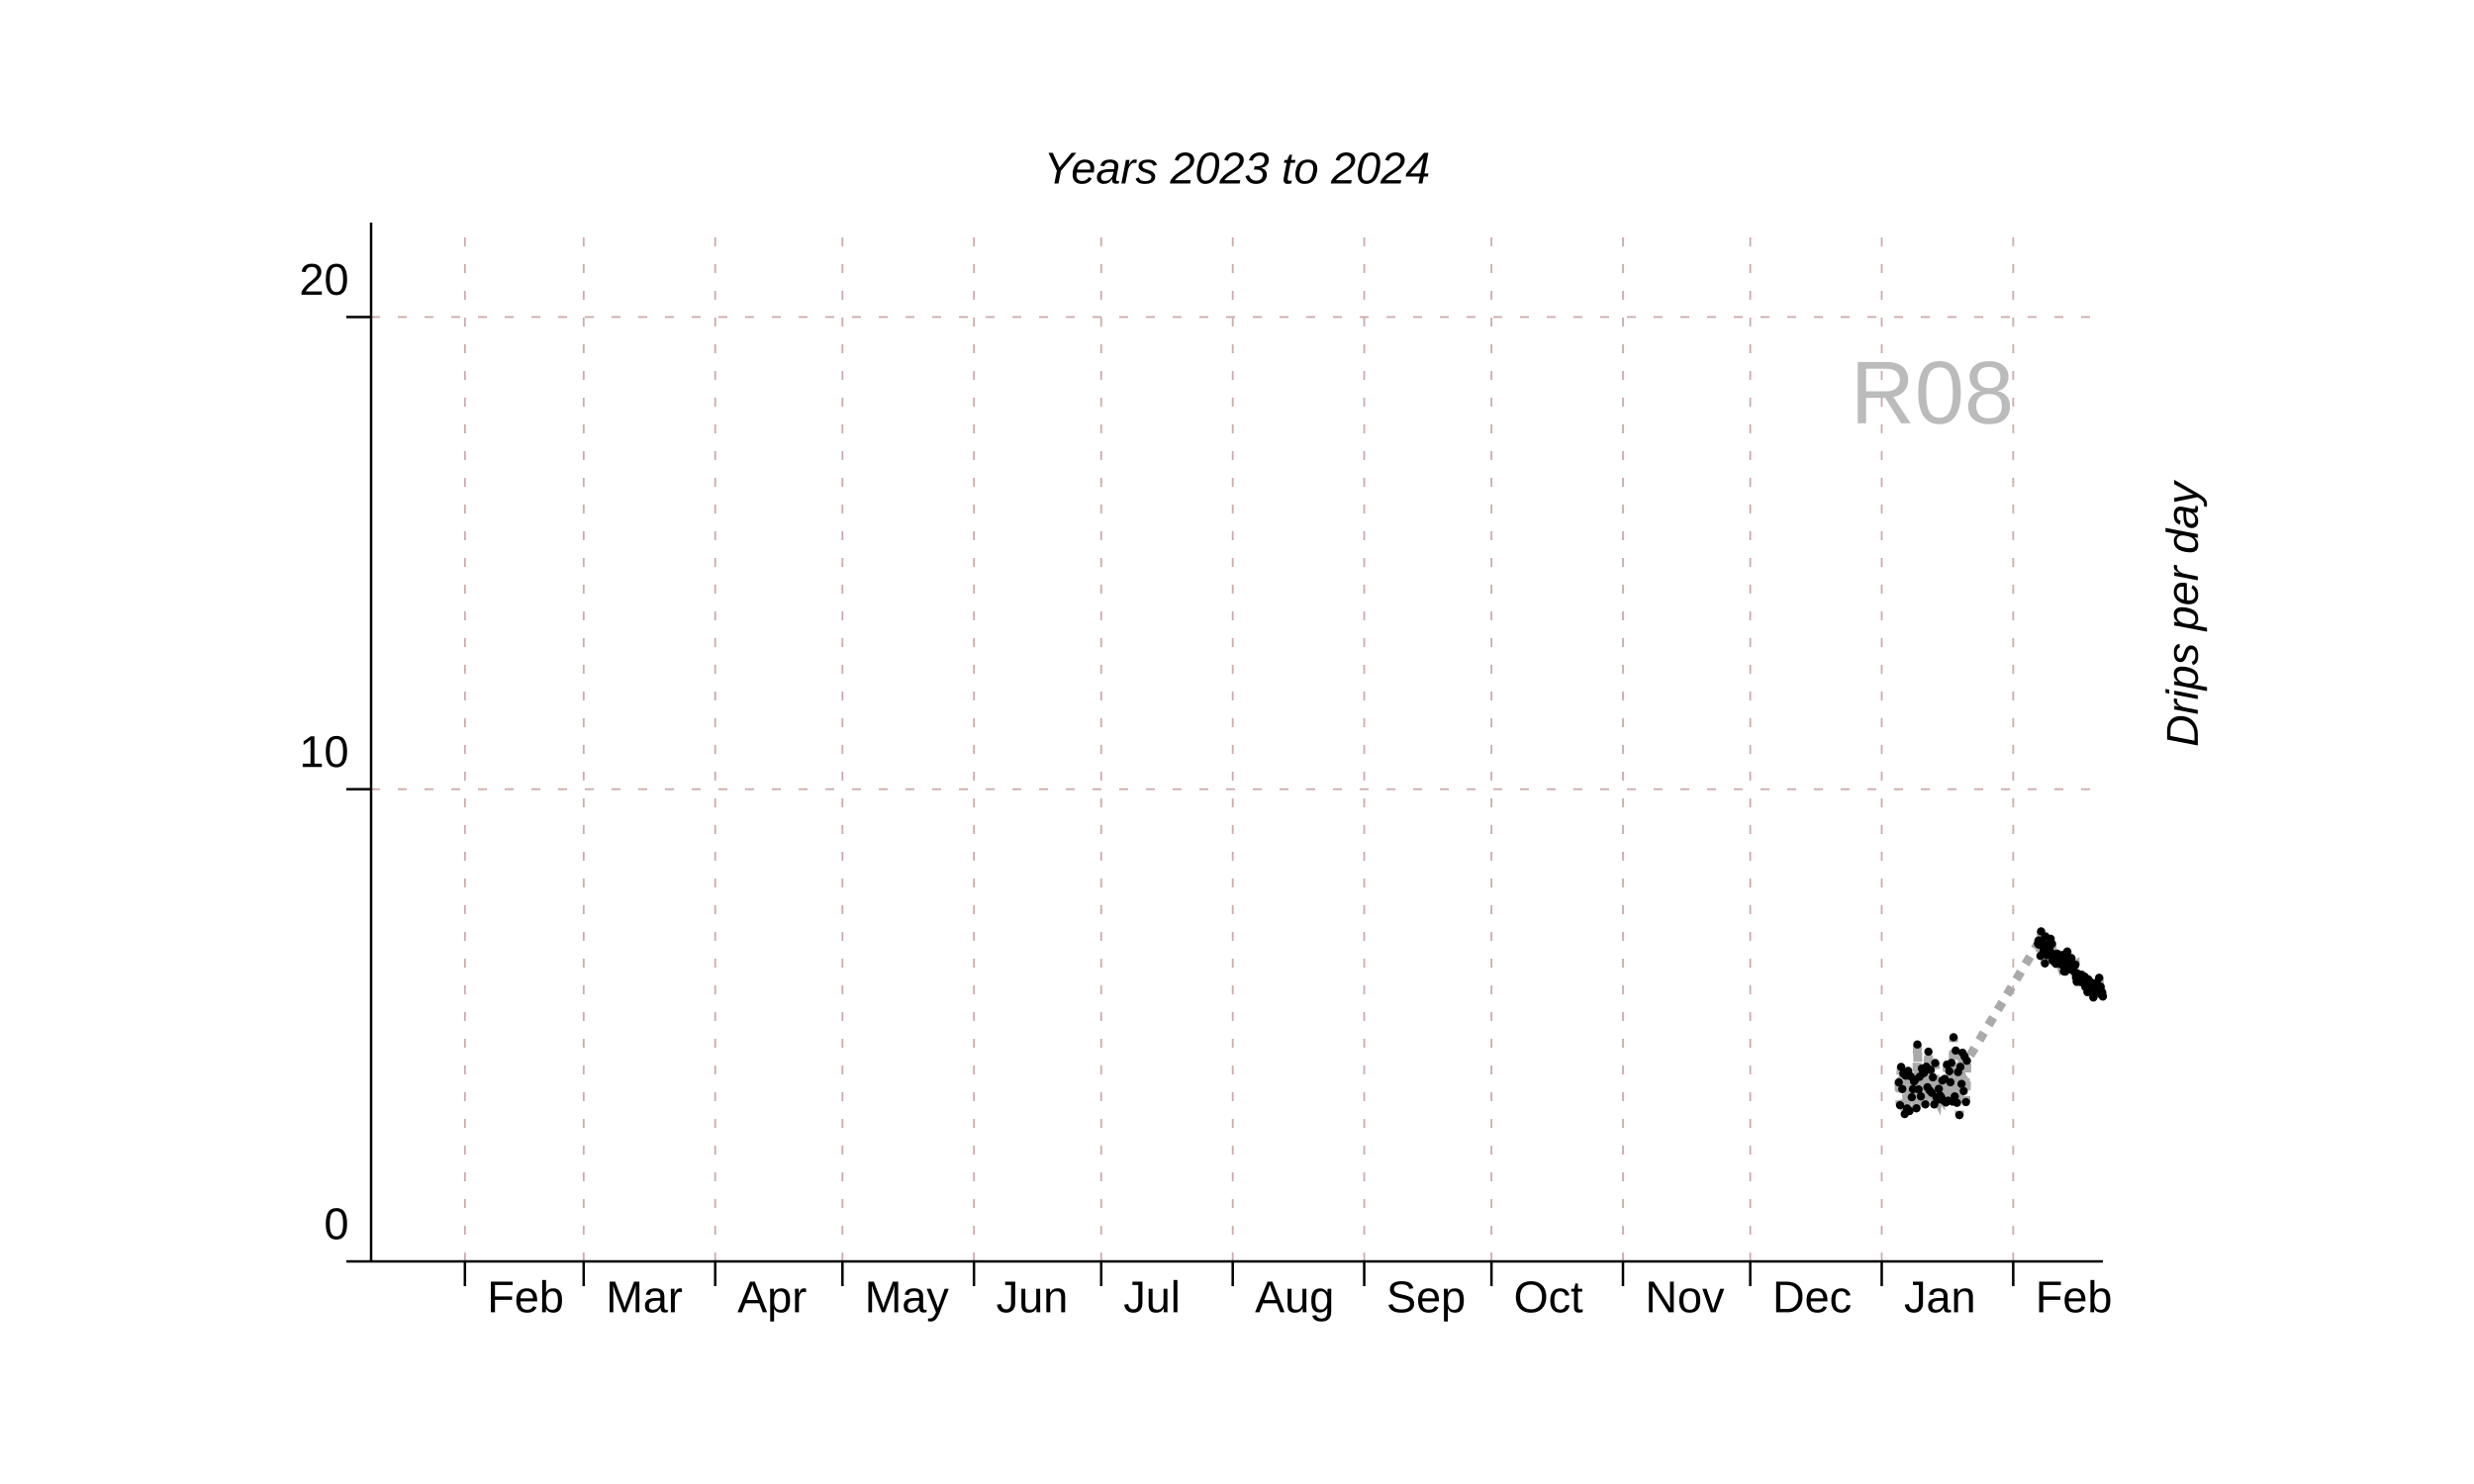
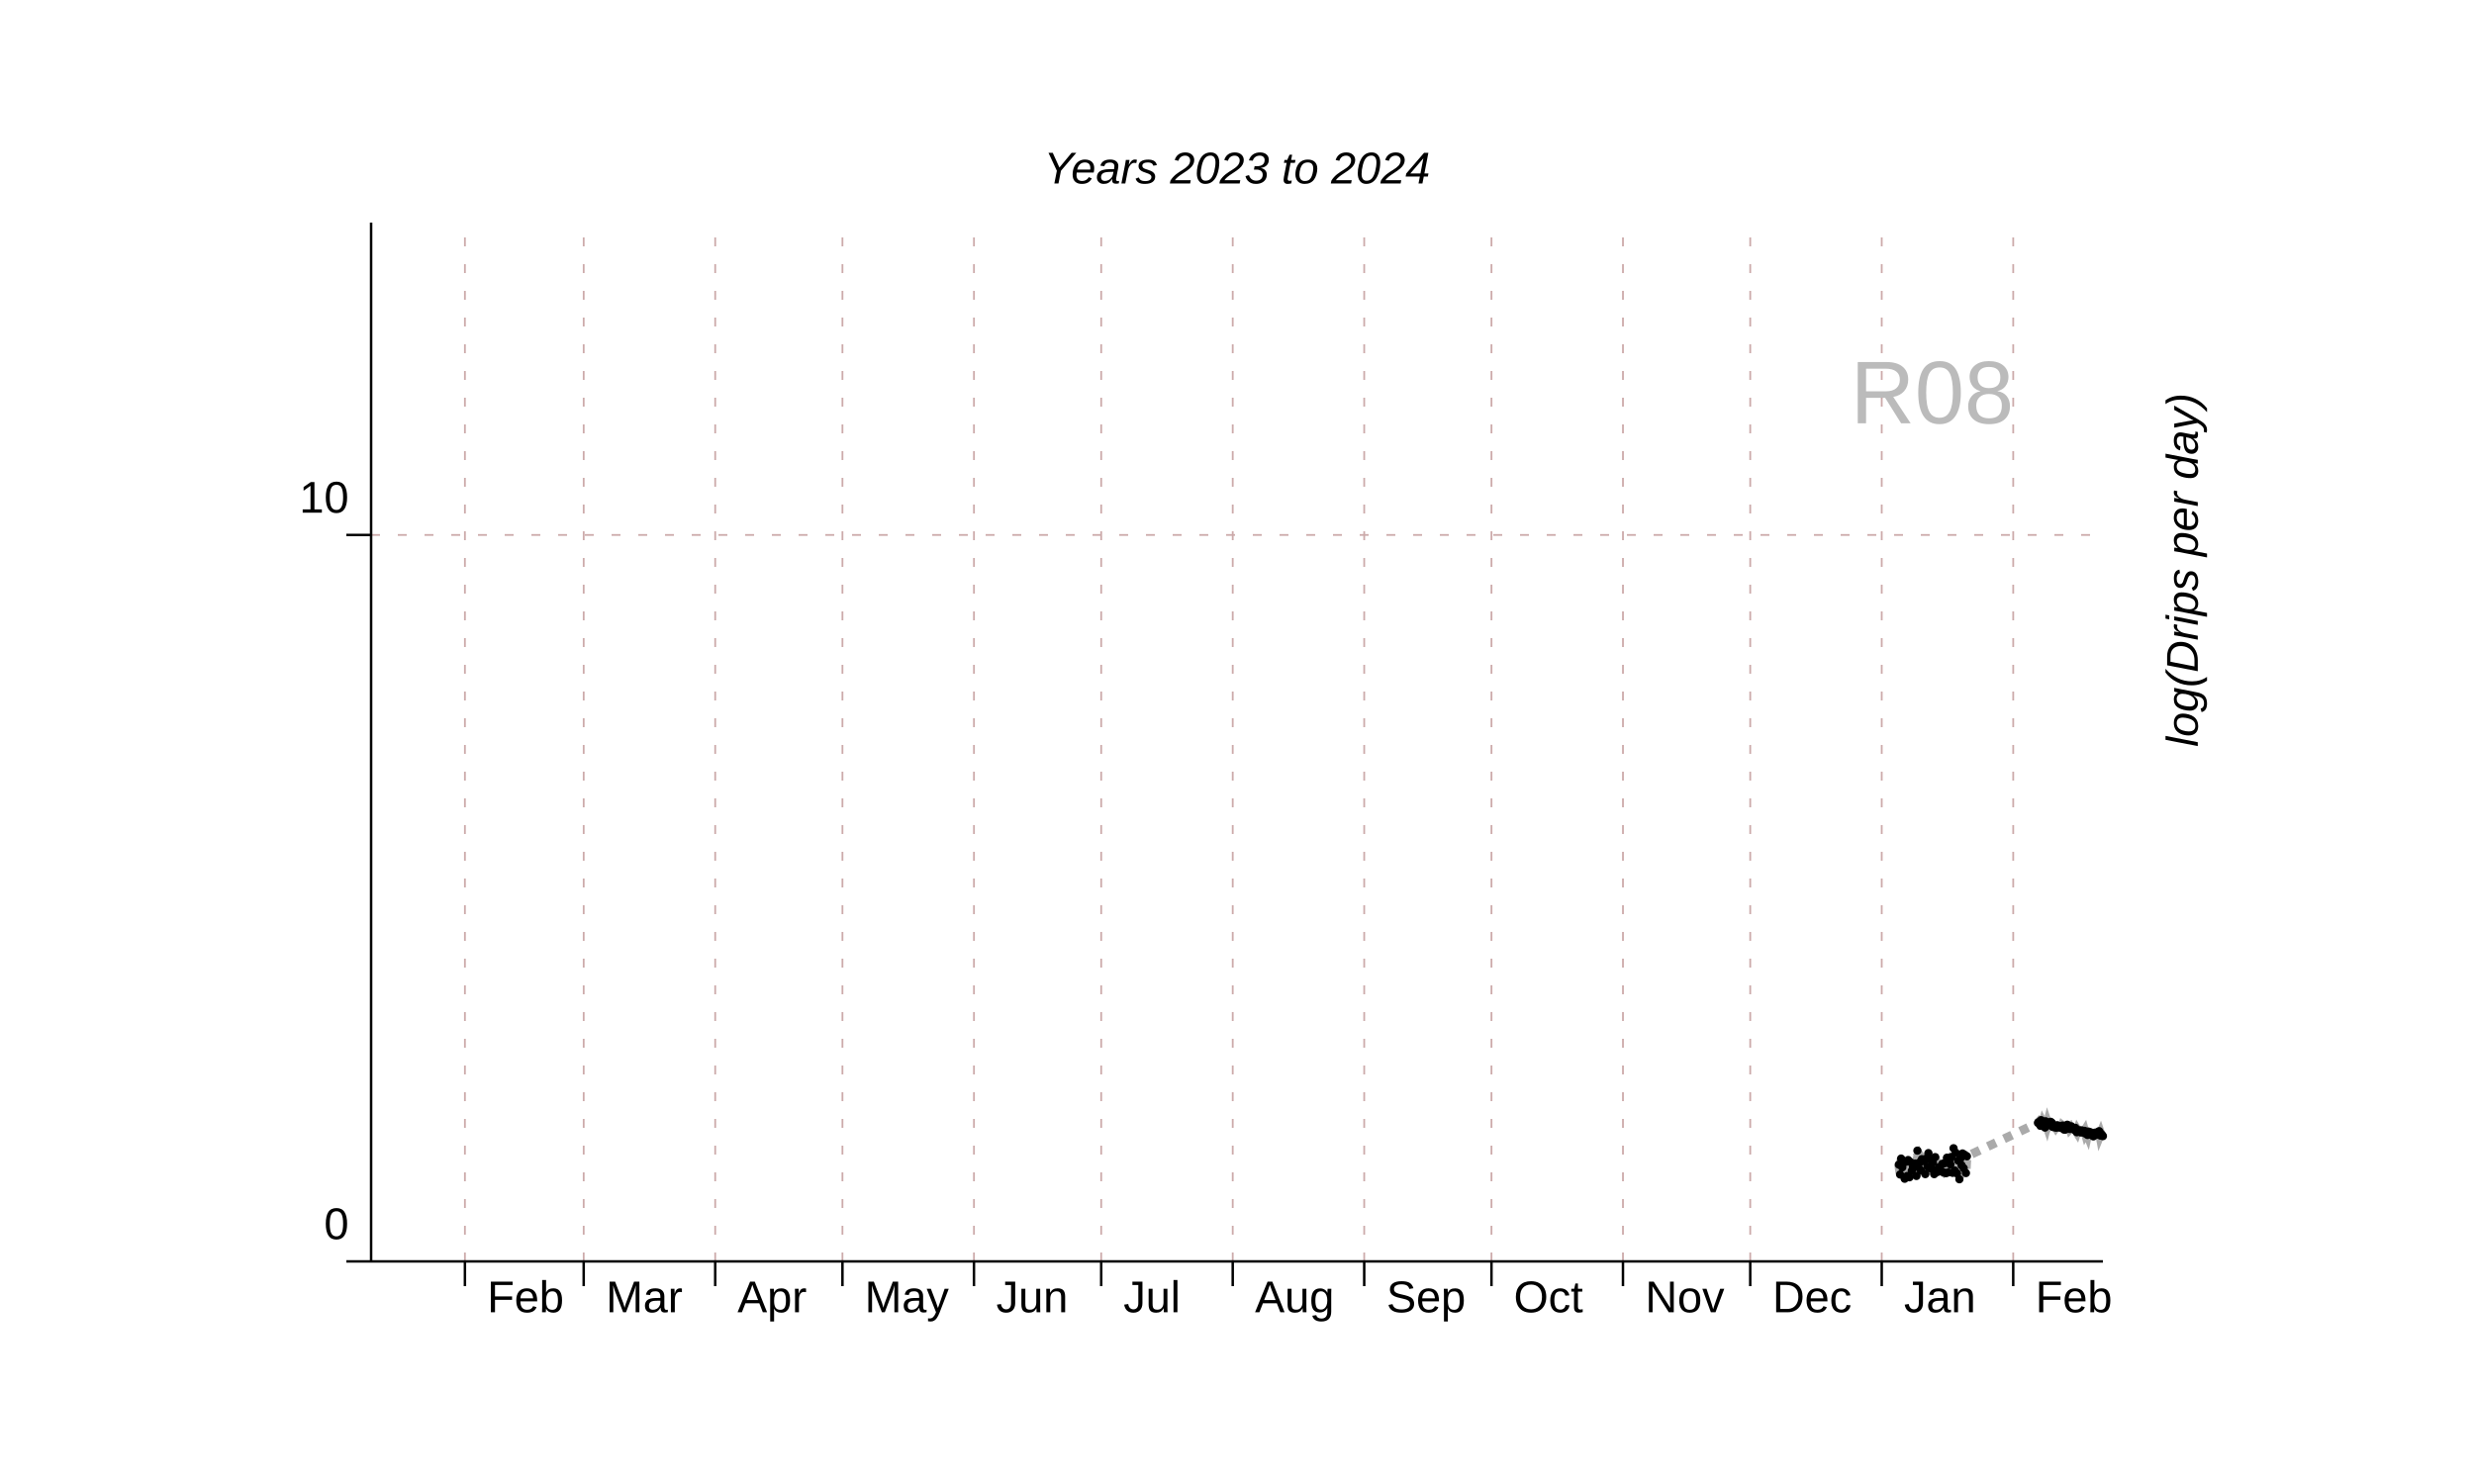
<svg xmlns="http://www.w3.org/2000/svg" version="1.1" viewBox="0 0 1000 600">
  <g>
    <g stroke-dasharray="3.6 7.2" stroke-width="0.72" stroke="#caa">
      <line x1="813.75" x2="813.75" y1="510.00" y2="90.00" />
      <line x1="760.60" x2="760.60" y1="510.00" y2="90.00" />
      <line x1="707.45" x2="707.45" y1="510.00" y2="90.00" />
      <line x1="656.01" x2="656.01" y1="510.00" y2="90.00" />
      <line x1="602.86" x2="602.86" y1="510.00" y2="90.00" />
      <line x1="551.42" x2="551.42" y1="510.00" y2="90.00" />
      <line x1="498.27" x2="498.27" y1="510.00" y2="90.00" />
      <line x1="445.11" x2="445.11" y1="510.00" y2="90.00" />
      <line x1="393.68" x2="393.68" y1="510.00" y2="90.00" />
      <line x1="340.52" x2="340.52" y1="510.00" y2="90.00" />
      <line x1="289.09" x2="289.09" y1="510.00" y2="90.00" />
      <line x1="235.93" x2="235.93" y1="510.00" y2="90.00" />
      <line x1="187.92" x2="187.92" y1="510.00" y2="90.00" />
      <line x1="150.00" x2="850.00" y1="510.00" y2="510.00" />
-       <line x1="150.00" x2="850.00" y1="319.09" y2="319.09" />
-       <line x1="150.00" x2="850.00" y1="128.18" y2="128.18" />
+       <line x1="150.00" x2="850.00" y1="216.29" y2="216.29" />
    </g>
    <g>
      <text dominant-baseline="hanging" dx="-36.0" dy="18.0" fill="#0004" font-family="Arial, sans-serif" font-size="36" stroke="none" text-anchor="end" x="850.00" y="128.18">R08</text>
    </g>
    <g>
      <text dominant-baseline="text-bottom" dy="-12.0" fill="black" font-family="Arial, sans-serif" font-size="18.0" font-style="italic" stroke="none" text-anchor="middle" x="500.00" y="90.00">Years 2023 to 2024</text>
    </g>
    <g>
-       <text dominant-baseline="central" dx="12.0" dy="12.0" fill="black" font-family="Arial, sans-serif" font-size="18.0" font-style="italic" stroke="none" text-anchor="middle" text-orientation="sideways" writing-mode="vertical-lr" x="850.00" y="300.00">Drips per day</text>
-     </g>
-     <polyline fill="none" points="767.50,437.61 768.02,446.85 768.44,431.37 768.91,440.31 769.34,434.04 769.89,450.43 770.32,434.90 770.85,448.16 771.28,432.96 771.82,449.21 772.25,435.15 772.75,443.62 773.22,440.36 773.67,437.23 774.11,436.57 774.64,448.10 775.02,422.30 775.49,440.48 775.92,435.34 776.42,443.29 776.84,432.01 777.27,433.90 777.69,433.80 778.21,446.52 778.63,431.28 779.09,439.59 779.48,425.21 779.95,440.88 780.37,432.55 780.85,441.82 781.29,435.57 781.81,446.54 782.22,429.79 782.71,443.55 783.21,444.59 783.68,440.23 784.17,442.91 784.66,443.64 785.11,436.83 785.61,445.02 786.06,436.22 786.56,445.72 786.98,430.42 787.48,445.01 787.91,433.11 788.36,437.56 788.76,429.73 789.27,445.38 789.63,419.37 790.12,443.30 790.51,424.75 791.02,445.88 791.45,433.46 792.00,450.85 792.41,431.34 792.87,438.26 793.26,425.65 793.73,441.14 794.13,427.17 794.64,445.58 795.04,428.87 823.75,381.52 824.00,380.25 824.26,381.94 824.51,380.76 824.77,386.48 825.02,376.57 825.27,380.22 825.53,385.81 825.79,381.50 826.05,383.76 826.31,383.27 826.58,389.51 826.83,378.64 827.09,382.84 827.35,386.21 827.61,381.86 827.87,385.24 828.12,382.70 828.38,383.09 828.64,382.29 828.89,379.58 829.15,385.28 829.41,381.56 829.68,388.09 829.95,388.50 830.21,388.46 830.48,387.45 830.75,387.85 831.02,389.69 831.29,388.22 831.55,385.56 831.82,389.06 832.09,387.67 832.36,388.18 832.63,389.05 832.90,388.28 833.17,389.91 833.44,389.81 833.71,386.10 833.98,386.97 834.25,392.76 834.52,388.73 834.80,392.83 835.08,389.68 835.34,387.65 835.60,384.72 835.88,389.71 836.15,389.28 836.42,388.50 836.69,391.87 836.97,390.66 837.24,387.35 837.51,389.53 837.78,390.79 838.06,390.28 838.33,392.83 838.61,390.16 838.88,390.00 839.17,395.18 839.46,396.98 839.74,393.64 840.02,395.40 840.31,395.56 840.59,394.11 840.88,396.95 841.17,397.06 841.45,394.12 841.74,396.68 842.03,396.49 842.32,396.63 842.60,394.85 842.90,399.00 843.19,396.99 843.48,398.36 843.78,401.13 844.07,395.95 844.36,397.73 844.66,400.40 844.95,396.98 845.24,399.16 845.54,399.11 845.83,399.36 846.14,403.28 846.43,398.31 846.73,397.75 847.03,401.02 847.32,399.31 847.61,397.28 847.91,399.72 848.21,400.39 848.49,395.33 848.80,401.65 849.09,398.95 849.39,402.20 849.69,401.15 850.00,402.91" stroke-dasharray="3.6 3.6" stroke-width="3.6" stroke="#aaa" />
-     <g>
-       <circle cx="767.50" cy="437.61" r="1.667" />
-       <circle cx="768.02" cy="446.85" r="1.667" />
-       <circle cx="768.44" cy="431.37" r="1.667" />
-       <circle cx="768.91" cy="440.31" r="1.667" />
-       <circle cx="769.34" cy="434.04" r="1.667" />
-       <circle cx="769.89" cy="450.43" r="1.667" />
-       <circle cx="770.32" cy="434.90" r="1.667" />
-       <circle cx="770.85" cy="448.16" r="1.667" />
-       <circle cx="771.28" cy="432.96" r="1.667" />
-       <circle cx="771.82" cy="449.21" r="1.667" />
-       <circle cx="772.25" cy="435.15" r="1.667" />
-       <circle cx="772.75" cy="443.62" r="1.667" />
-       <circle cx="773.22" cy="440.36" r="1.667" />
-       <circle cx="773.67" cy="437.23" r="1.667" />
-       <circle cx="774.11" cy="436.57" r="1.667" />
-       <circle cx="774.64" cy="448.10" r="1.667" />
-       <circle cx="775.02" cy="422.30" r="1.667" />
-       <circle cx="775.49" cy="440.48" r="1.667" />
-       <circle cx="775.92" cy="435.34" r="1.667" />
-       <circle cx="776.42" cy="443.29" r="1.667" />
-       <circle cx="776.84" cy="432.01" r="1.667" />
-       <circle cx="777.27" cy="433.90" r="1.667" />
-       <circle cx="777.69" cy="433.80" r="1.667" />
-       <circle cx="778.21" cy="446.52" r="1.667" />
-       <circle cx="778.63" cy="431.28" r="1.667" />
-       <circle cx="779.09" cy="439.59" r="1.667" />
-       <circle cx="779.48" cy="425.21" r="1.667" />
-       <circle cx="779.95" cy="440.88" r="1.667" />
-       <circle cx="780.37" cy="432.55" r="1.667" />
-       <circle cx="780.85" cy="441.82" r="1.667" />
-       <circle cx="781.29" cy="435.57" r="1.667" />
-       <circle cx="781.81" cy="446.54" r="1.667" />
-       <circle cx="782.22" cy="429.79" r="1.667" />
-       <circle cx="782.71" cy="443.55" r="1.667" />
-       <circle cx="783.21" cy="444.59" r="1.667" />
-       <circle cx="783.68" cy="440.23" r="1.667" />
-       <circle cx="784.17" cy="442.91" r="1.667" />
-       <circle cx="784.66" cy="443.64" r="1.667" />
-       <circle cx="785.11" cy="436.83" r="1.667" />
-       <circle cx="785.61" cy="445.02" r="1.667" />
-       <circle cx="786.06" cy="436.22" r="1.667" />
-       <circle cx="786.56" cy="445.72" r="1.667" />
-       <circle cx="786.98" cy="430.42" r="1.667" />
-       <circle cx="787.48" cy="445.01" r="1.667" />
-       <circle cx="787.91" cy="433.11" r="1.667" />
-       <circle cx="788.36" cy="437.56" r="1.667" />
-       <circle cx="788.76" cy="429.73" r="1.667" />
-       <circle cx="789.27" cy="445.38" r="1.667" />
-       <circle cx="789.63" cy="419.37" r="1.667" />
-       <circle cx="790.12" cy="443.30" r="1.667" />
-       <circle cx="790.51" cy="424.75" r="1.667" />
-       <circle cx="791.02" cy="445.88" r="1.667" />
-       <circle cx="791.45" cy="433.46" r="1.667" />
-       <circle cx="792.00" cy="450.85" r="1.667" />
-       <circle cx="792.41" cy="431.34" r="1.667" />
-       <circle cx="792.87" cy="438.26" r="1.667" />
-       <circle cx="793.26" cy="425.65" r="1.667" />
-       <circle cx="793.73" cy="441.14" r="1.667" />
-       <circle cx="794.13" cy="427.17" r="1.667" />
-       <circle cx="794.64" cy="445.58" r="1.667" />
-       <circle cx="795.04" cy="428.87" r="1.667" />
-       <circle cx="823.75" cy="381.52" r="1.667" />
-       <circle cx="824.00" cy="380.25" r="1.667" />
-       <circle cx="824.26" cy="381.94" r="1.667" />
-       <circle cx="824.51" cy="380.76" r="1.667" />
-       <circle cx="824.77" cy="386.48" r="1.667" />
-       <circle cx="825.02" cy="376.57" r="1.667" />
-       <circle cx="825.27" cy="380.22" r="1.667" />
-       <circle cx="825.53" cy="385.81" r="1.667" />
-       <circle cx="825.79" cy="381.50" r="1.667" />
-       <circle cx="826.05" cy="383.76" r="1.667" />
-       <circle cx="826.31" cy="383.27" r="1.667" />
-       <circle cx="826.58" cy="389.51" r="1.667" />
-       <circle cx="826.83" cy="378.64" r="1.667" />
-       <circle cx="827.09" cy="382.84" r="1.667" />
-       <circle cx="827.35" cy="386.21" r="1.667" />
-       <circle cx="827.61" cy="381.86" r="1.667" />
-       <circle cx="827.87" cy="385.24" r="1.667" />
-       <circle cx="828.12" cy="382.70" r="1.667" />
-       <circle cx="828.38" cy="383.09" r="1.667" />
-       <circle cx="828.64" cy="382.29" r="1.667" />
-       <circle cx="828.89" cy="379.58" r="1.667" />
-       <circle cx="829.15" cy="385.28" r="1.667" />
-       <circle cx="829.41" cy="381.56" r="1.667" />
-       <circle cx="829.68" cy="388.09" r="1.667" />
-       <circle cx="829.95" cy="388.50" r="1.667" />
-       <circle cx="830.21" cy="388.46" r="1.667" />
-       <circle cx="830.48" cy="387.45" r="1.667" />
-       <circle cx="830.75" cy="387.85" r="1.667" />
-       <circle cx="831.02" cy="389.69" r="1.667" />
-       <circle cx="831.29" cy="388.22" r="1.667" />
-       <circle cx="831.55" cy="385.56" r="1.667" />
-       <circle cx="831.82" cy="389.06" r="1.667" />
-       <circle cx="832.09" cy="387.67" r="1.667" />
-       <circle cx="832.36" cy="388.18" r="1.667" />
-       <circle cx="832.63" cy="389.05" r="1.667" />
-       <circle cx="832.90" cy="388.28" r="1.667" />
-       <circle cx="833.17" cy="389.91" r="1.667" />
-       <circle cx="833.44" cy="389.81" r="1.667" />
-       <circle cx="833.71" cy="386.10" r="1.667" />
-       <circle cx="833.98" cy="386.97" r="1.667" />
-       <circle cx="834.25" cy="392.76" r="1.667" />
-       <circle cx="834.52" cy="388.73" r="1.667" />
-       <circle cx="834.80" cy="392.83" r="1.667" />
-       <circle cx="835.08" cy="389.68" r="1.667" />
-       <circle cx="835.34" cy="387.65" r="1.667" />
-       <circle cx="835.60" cy="384.72" r="1.667" />
-       <circle cx="835.88" cy="389.71" r="1.667" />
-       <circle cx="836.15" cy="389.28" r="1.667" />
-       <circle cx="836.42" cy="388.50" r="1.667" />
-       <circle cx="836.69" cy="391.87" r="1.667" />
-       <circle cx="836.97" cy="390.66" r="1.667" />
-       <circle cx="837.24" cy="387.35" r="1.667" />
-       <circle cx="837.51" cy="389.53" r="1.667" />
-       <circle cx="837.78" cy="390.79" r="1.667" />
-       <circle cx="838.06" cy="390.28" r="1.667" />
-       <circle cx="838.33" cy="392.83" r="1.667" />
-       <circle cx="838.61" cy="390.16" r="1.667" />
-       <circle cx="838.88" cy="390.00" r="1.667" />
-       <circle cx="839.17" cy="395.18" r="1.667" />
-       <circle cx="839.46" cy="396.98" r="1.667" />
-       <circle cx="839.74" cy="393.64" r="1.667" />
-       <circle cx="840.02" cy="395.40" r="1.667" />
-       <circle cx="840.31" cy="395.56" r="1.667" />
-       <circle cx="840.59" cy="394.11" r="1.667" />
-       <circle cx="840.88" cy="396.95" r="1.667" />
-       <circle cx="841.17" cy="397.06" r="1.667" />
-       <circle cx="841.45" cy="394.12" r="1.667" />
-       <circle cx="841.74" cy="396.68" r="1.667" />
-       <circle cx="842.03" cy="396.49" r="1.667" />
-       <circle cx="842.32" cy="396.63" r="1.667" />
-       <circle cx="842.60" cy="394.85" r="1.667" />
-       <circle cx="842.90" cy="399.00" r="1.667" />
-       <circle cx="843.19" cy="396.99" r="1.667" />
-       <circle cx="843.48" cy="398.36" r="1.667" />
-       <circle cx="843.78" cy="401.13" r="1.667" />
-       <circle cx="844.07" cy="395.95" r="1.667" />
-       <circle cx="844.36" cy="397.73" r="1.667" />
-       <circle cx="844.66" cy="400.40" r="1.667" />
-       <circle cx="844.95" cy="396.98" r="1.667" />
-       <circle cx="845.24" cy="399.16" r="1.667" />
-       <circle cx="845.54" cy="399.11" r="1.667" />
-       <circle cx="845.83" cy="399.36" r="1.667" />
-       <circle cx="846.14" cy="403.28" r="1.667" />
-       <circle cx="846.43" cy="398.31" r="1.667" />
-       <circle cx="846.73" cy="397.75" r="1.667" />
-       <circle cx="847.03" cy="401.02" r="1.667" />
-       <circle cx="847.32" cy="399.31" r="1.667" />
-       <circle cx="847.61" cy="397.28" r="1.667" />
-       <circle cx="847.91" cy="399.72" r="1.667" />
-       <circle cx="848.21" cy="400.39" r="1.667" />
-       <circle cx="848.49" cy="395.33" r="1.667" />
-       <circle cx="848.80" cy="401.65" r="1.667" />
-       <circle cx="849.09" cy="398.95" r="1.667" />
-       <circle cx="849.39" cy="402.20" r="1.667" />
-       <circle cx="849.69" cy="401.15" r="1.667" />
-       <circle cx="850.00" cy="402.91" r="1.667" />
+       <text dominant-baseline="central" dx="12.0" dy="12.0" fill="black" font-family="Arial, sans-serif" font-size="18.0" font-style="italic" stroke="none" text-anchor="middle" text-orientation="sideways" writing-mode="vertical-lr" x="850.00" y="300.00">log(Drips per day)</text>
+     </g>
+     <polyline fill="none" points="767.50,470.85 768.02,474.86 768.44,468.43 768.91,471.97 769.34,469.44 769.89,476.58 770.32,469.77 770.85,475.48 771.28,469.02 771.82,475.98 772.25,469.87 772.75,473.40 773.22,471.99 773.67,470.70 774.11,470.43 774.64,475.45 775.02,465.22 775.49,472.04 775.92,469.95 776.42,473.25 776.84,468.66 777.27,469.38 777.69,469.34 778.21,474.71 778.63,468.39 779.09,471.67 779.48,466.21 779.95,472.21 780.37,468.87 780.85,472.61 781.29,470.04 781.81,474.72 782.22,467.84 782.71,473.37 783.21,473.83 783.68,471.94 784.17,473.09 784.66,473.41 785.11,470.54 785.61,474.03 786.06,470.29 786.56,474.34 786.98,468.07 787.48,474.02 787.91,469.08 788.36,470.83 788.76,467.82 789.27,474.19 789.63,464.25 790.12,473.26 790.51,466.05 791.02,474.42 791.45,469.21 792.00,476.79 792.41,468.41 792.87,471.12 793.26,466.36 793.73,472.32 794.13,466.90 794.64,474.28 795.04,467.50 823.75,454.00 824.00,453.72 824.26,454.10 824.51,453.83 824.77,455.16 825.02,452.89 825.27,453.71 825.53,455.00 825.79,454.00 826.05,454.52 826.31,454.41 826.58,455.89 826.83,453.35 827.09,454.31 827.35,455.10 827.61,454.08 827.87,454.87 828.12,454.27 828.38,454.36 828.64,454.18 828.89,453.56 829.15,454.87 829.41,454.01 829.68,455.54 829.95,455.64 830.21,455.63 830.48,455.39 830.75,455.49 831.02,455.93 831.29,455.57 831.55,454.94 831.82,455.78 832.09,455.44 832.36,455.57 832.63,455.78 832.90,455.59 833.17,455.99 833.44,455.96 833.71,455.07 833.98,455.28 834.25,456.69 834.52,455.70 834.80,456.71 835.08,455.93 835.34,455.44 835.60,454.74 835.88,455.94 836.15,455.83 836.42,455.64 836.69,456.47 836.97,456.17 837.24,455.37 837.51,455.89 837.78,456.20 838.06,456.08 838.33,456.71 838.61,456.05 838.88,456.01 839.17,457.31 839.46,457.77 839.74,456.91 840.02,457.36 840.31,457.40 840.59,457.03 840.88,457.76 841.17,457.79 841.45,457.03 841.74,457.69 842.03,457.64 842.32,457.68 842.60,457.22 842.90,458.30 843.19,457.77 843.48,458.13 843.78,458.87 844.07,457.50 844.36,457.96 844.66,458.67 844.95,457.77 845.24,458.34 845.54,458.33 845.83,458.39 846.14,459.45 846.43,458.12 846.73,457.97 847.03,458.84 847.32,458.38 847.61,457.85 847.91,458.49 848.21,458.67 848.49,457.34 848.80,459.01 849.09,458.28 849.39,459.16 849.69,458.87 850.00,459.35" stroke-dasharray="3.6 3.6" stroke-width="3.6" stroke="#aaa" />
+     <g>
+       <circle cx="767.50" cy="470.85" r="1.667" />
+       <circle cx="768.02" cy="474.86" r="1.667" />
+       <circle cx="768.44" cy="468.43" r="1.667" />
+       <circle cx="768.91" cy="471.97" r="1.667" />
+       <circle cx="769.34" cy="469.44" r="1.667" />
+       <circle cx="769.89" cy="476.58" r="1.667" />
+       <circle cx="770.32" cy="469.77" r="1.667" />
+       <circle cx="770.85" cy="475.48" r="1.667" />
+       <circle cx="771.28" cy="469.02" r="1.667" />
+       <circle cx="771.82" cy="475.98" r="1.667" />
+       <circle cx="772.25" cy="469.87" r="1.667" />
+       <circle cx="772.75" cy="473.40" r="1.667" />
+       <circle cx="773.22" cy="471.99" r="1.667" />
+       <circle cx="773.67" cy="470.70" r="1.667" />
+       <circle cx="774.11" cy="470.43" r="1.667" />
+       <circle cx="774.64" cy="475.45" r="1.667" />
+       <circle cx="775.02" cy="465.22" r="1.667" />
+       <circle cx="775.49" cy="472.04" r="1.667" />
+       <circle cx="775.92" cy="469.95" r="1.667" />
+       <circle cx="776.42" cy="473.25" r="1.667" />
+       <circle cx="776.84" cy="468.66" r="1.667" />
+       <circle cx="777.27" cy="469.38" r="1.667" />
+       <circle cx="777.69" cy="469.34" r="1.667" />
+       <circle cx="778.21" cy="474.71" r="1.667" />
+       <circle cx="778.63" cy="468.39" r="1.667" />
+       <circle cx="779.09" cy="471.67" r="1.667" />
+       <circle cx="779.48" cy="466.21" r="1.667" />
+       <circle cx="779.95" cy="472.21" r="1.667" />
+       <circle cx="780.37" cy="468.87" r="1.667" />
+       <circle cx="780.85" cy="472.61" r="1.667" />
+       <circle cx="781.29" cy="470.04" r="1.667" />
+       <circle cx="781.81" cy="474.72" r="1.667" />
+       <circle cx="782.22" cy="467.84" r="1.667" />
+       <circle cx="782.71" cy="473.37" r="1.667" />
+       <circle cx="783.21" cy="473.83" r="1.667" />
+       <circle cx="783.68" cy="471.94" r="1.667" />
+       <circle cx="784.17" cy="473.09" r="1.667" />
+       <circle cx="784.66" cy="473.41" r="1.667" />
+       <circle cx="785.11" cy="470.54" r="1.667" />
+       <circle cx="785.61" cy="474.03" r="1.667" />
+       <circle cx="786.06" cy="470.29" r="1.667" />
+       <circle cx="786.56" cy="474.34" r="1.667" />
+       <circle cx="786.98" cy="468.07" r="1.667" />
+       <circle cx="787.48" cy="474.02" r="1.667" />
+       <circle cx="787.91" cy="469.08" r="1.667" />
+       <circle cx="788.36" cy="470.83" r="1.667" />
+       <circle cx="788.76" cy="467.82" r="1.667" />
+       <circle cx="789.27" cy="474.19" r="1.667" />
+       <circle cx="789.63" cy="464.25" r="1.667" />
+       <circle cx="790.12" cy="473.26" r="1.667" />
+       <circle cx="790.51" cy="466.05" r="1.667" />
+       <circle cx="791.02" cy="474.42" r="1.667" />
+       <circle cx="791.45" cy="469.21" r="1.667" />
+       <circle cx="792.00" cy="476.79" r="1.667" />
+       <circle cx="792.41" cy="468.41" r="1.667" />
+       <circle cx="792.87" cy="471.12" r="1.667" />
+       <circle cx="793.26" cy="466.36" r="1.667" />
+       <circle cx="793.73" cy="472.32" r="1.667" />
+       <circle cx="794.13" cy="466.90" r="1.667" />
+       <circle cx="794.64" cy="474.28" r="1.667" />
+       <circle cx="795.04" cy="467.50" r="1.667" />
+       <circle cx="823.75" cy="454.00" r="1.667" />
+       <circle cx="824.00" cy="453.72" r="1.667" />
+       <circle cx="824.26" cy="454.10" r="1.667" />
+       <circle cx="824.51" cy="453.83" r="1.667" />
+       <circle cx="824.77" cy="455.16" r="1.667" />
+       <circle cx="825.02" cy="452.89" r="1.667" />
+       <circle cx="825.27" cy="453.71" r="1.667" />
+       <circle cx="825.53" cy="455.00" r="1.667" />
+       <circle cx="825.79" cy="454.00" r="1.667" />
+       <circle cx="826.05" cy="454.52" r="1.667" />
+       <circle cx="826.31" cy="454.41" r="1.667" />
+       <circle cx="826.58" cy="455.89" r="1.667" />
+       <circle cx="826.83" cy="453.35" r="1.667" />
+       <circle cx="827.09" cy="454.31" r="1.667" />
+       <circle cx="827.35" cy="455.10" r="1.667" />
+       <circle cx="827.61" cy="454.08" r="1.667" />
+       <circle cx="827.87" cy="454.87" r="1.667" />
+       <circle cx="828.12" cy="454.27" r="1.667" />
+       <circle cx="828.38" cy="454.36" r="1.667" />
+       <circle cx="828.64" cy="454.18" r="1.667" />
+       <circle cx="828.89" cy="453.56" r="1.667" />
+       <circle cx="829.15" cy="454.87" r="1.667" />
+       <circle cx="829.41" cy="454.01" r="1.667" />
+       <circle cx="829.68" cy="455.54" r="1.667" />
+       <circle cx="829.95" cy="455.64" r="1.667" />
+       <circle cx="830.21" cy="455.63" r="1.667" />
+       <circle cx="830.48" cy="455.39" r="1.667" />
+       <circle cx="830.75" cy="455.49" r="1.667" />
+       <circle cx="831.02" cy="455.93" r="1.667" />
+       <circle cx="831.29" cy="455.57" r="1.667" />
+       <circle cx="831.55" cy="454.94" r="1.667" />
+       <circle cx="831.82" cy="455.78" r="1.667" />
+       <circle cx="832.09" cy="455.44" r="1.667" />
+       <circle cx="832.36" cy="455.57" r="1.667" />
+       <circle cx="832.63" cy="455.78" r="1.667" />
+       <circle cx="832.90" cy="455.59" r="1.667" />
+       <circle cx="833.17" cy="455.99" r="1.667" />
+       <circle cx="833.44" cy="455.96" r="1.667" />
+       <circle cx="833.71" cy="455.07" r="1.667" />
+       <circle cx="833.98" cy="455.28" r="1.667" />
+       <circle cx="834.25" cy="456.69" r="1.667" />
+       <circle cx="834.52" cy="455.70" r="1.667" />
+       <circle cx="834.80" cy="456.71" r="1.667" />
+       <circle cx="835.08" cy="455.93" r="1.667" />
+       <circle cx="835.34" cy="455.44" r="1.667" />
+       <circle cx="835.60" cy="454.74" r="1.667" />
+       <circle cx="835.88" cy="455.94" r="1.667" />
+       <circle cx="836.15" cy="455.83" r="1.667" />
+       <circle cx="836.42" cy="455.64" r="1.667" />
+       <circle cx="836.69" cy="456.47" r="1.667" />
+       <circle cx="836.97" cy="456.17" r="1.667" />
+       <circle cx="837.24" cy="455.37" r="1.667" />
+       <circle cx="837.51" cy="455.89" r="1.667" />
+       <circle cx="837.78" cy="456.20" r="1.667" />
+       <circle cx="838.06" cy="456.08" r="1.667" />
+       <circle cx="838.33" cy="456.71" r="1.667" />
+       <circle cx="838.61" cy="456.05" r="1.667" />
+       <circle cx="838.88" cy="456.01" r="1.667" />
+       <circle cx="839.17" cy="457.31" r="1.667" />
+       <circle cx="839.46" cy="457.77" r="1.667" />
+       <circle cx="839.74" cy="456.91" r="1.667" />
+       <circle cx="840.02" cy="457.36" r="1.667" />
+       <circle cx="840.31" cy="457.40" r="1.667" />
+       <circle cx="840.59" cy="457.03" r="1.667" />
+       <circle cx="840.88" cy="457.76" r="1.667" />
+       <circle cx="841.17" cy="457.79" r="1.667" />
+       <circle cx="841.45" cy="457.03" r="1.667" />
+       <circle cx="841.74" cy="457.69" r="1.667" />
+       <circle cx="842.03" cy="457.64" r="1.667" />
+       <circle cx="842.32" cy="457.68" r="1.667" />
+       <circle cx="842.60" cy="457.22" r="1.667" />
+       <circle cx="842.90" cy="458.30" r="1.667" />
+       <circle cx="843.19" cy="457.77" r="1.667" />
+       <circle cx="843.48" cy="458.13" r="1.667" />
+       <circle cx="843.78" cy="458.87" r="1.667" />
+       <circle cx="844.07" cy="457.50" r="1.667" />
+       <circle cx="844.36" cy="457.96" r="1.667" />
+       <circle cx="844.66" cy="458.67" r="1.667" />
+       <circle cx="844.95" cy="457.77" r="1.667" />
+       <circle cx="845.24" cy="458.34" r="1.667" />
+       <circle cx="845.54" cy="458.33" r="1.667" />
+       <circle cx="845.83" cy="458.39" r="1.667" />
+       <circle cx="846.14" cy="459.45" r="1.667" />
+       <circle cx="846.43" cy="458.12" r="1.667" />
+       <circle cx="846.73" cy="457.97" r="1.667" />
+       <circle cx="847.03" cy="458.84" r="1.667" />
+       <circle cx="847.32" cy="458.38" r="1.667" />
+       <circle cx="847.61" cy="457.85" r="1.667" />
+       <circle cx="847.91" cy="458.49" r="1.667" />
+       <circle cx="848.21" cy="458.67" r="1.667" />
+       <circle cx="848.49" cy="457.34" r="1.667" />
+       <circle cx="848.80" cy="459.01" r="1.667" />
+       <circle cx="849.09" cy="458.28" r="1.667" />
+       <circle cx="849.39" cy="459.16" r="1.667" />
+       <circle cx="849.69" cy="458.87" r="1.667" />
+       <circle cx="850.00" cy="459.35" r="1.667" />
    </g>
    <g stroke="black">
      <line x1="813.75" x2="813.75" y1="510.00" y2="520.00" />
      <line x1="760.60" x2="760.60" y1="510.00" y2="520.00" />
      <line x1="707.45" x2="707.45" y1="510.00" y2="520.00" />
      <line x1="656.01" x2="656.01" y1="510.00" y2="520.00" />
      <line x1="602.86" x2="602.86" y1="510.00" y2="520.00" />
      <line x1="551.42" x2="551.42" y1="510.00" y2="520.00" />
      <line x1="498.27" x2="498.27" y1="510.00" y2="520.00" />
      <line x1="445.11" x2="445.11" y1="510.00" y2="520.00" />
      <line x1="393.68" x2="393.68" y1="510.00" y2="520.00" />
      <line x1="340.52" x2="340.52" y1="510.00" y2="520.00" />
      <line x1="289.09" x2="289.09" y1="510.00" y2="520.00" />
      <line x1="235.93" x2="235.93" y1="510.00" y2="520.00" />
      <line x1="187.92" x2="187.92" y1="510.00" y2="520.00" />
      <g fill="black" font-family="Arial, sans-serif" font-size="18.0" stroke="none" text-anchor="start" transform="translate(9.0 0.0)">
        <text x="813.75" y="530.57">Feb</text>
        <text x="760.60" y="530.57">Jan</text>
        <text x="707.45" y="530.57">Dec</text>
        <text x="656.01" y="530.57">Nov</text>
        <text x="602.86" y="530.57">Oct</text>
        <text x="551.42" y="530.57">Sep</text>
        <text x="498.27" y="530.57">Aug</text>
        <text x="445.11" y="530.57">Jul</text>
        <text x="393.68" y="530.57">Jun</text>
        <text x="340.52" y="530.57">May</text>
        <text x="289.09" y="530.57">Apr</text>
        <text x="235.93" y="530.57">Mar</text>
        <text x="187.92" y="530.57">Feb</text>
      </g>
      <line x1="150.00" x2="850.00" y1="510.00" y2="510.00" />
    </g>
    <g stroke="black">
      <line x1="150.00" x2="140.00" y1="510.00" y2="510.00" />
-       <line x1="150.00" x2="140.00" y1="319.09" y2="319.09" />
-       <line x1="150.00" x2="140.00" y1="128.18" y2="128.18" />
+       <line x1="150.00" x2="140.00" y1="216.29" y2="216.29" />
      <g fill="black" font-family="Arial, sans-serif" font-size="18.0" stroke="none" text-anchor="end">
        <text x="141.00" y="501.00">0</text>
-         <text x="141.00" y="310.09">10</text>
-         <text x="141.00" y="119.18">20</text>
+         <text x="141.00" y="207.29">10</text>
      </g>
      <line x1="150.00" x2="150.00" y1="510.00" y2="90.00" />
    </g>
  </g>
</svg>
